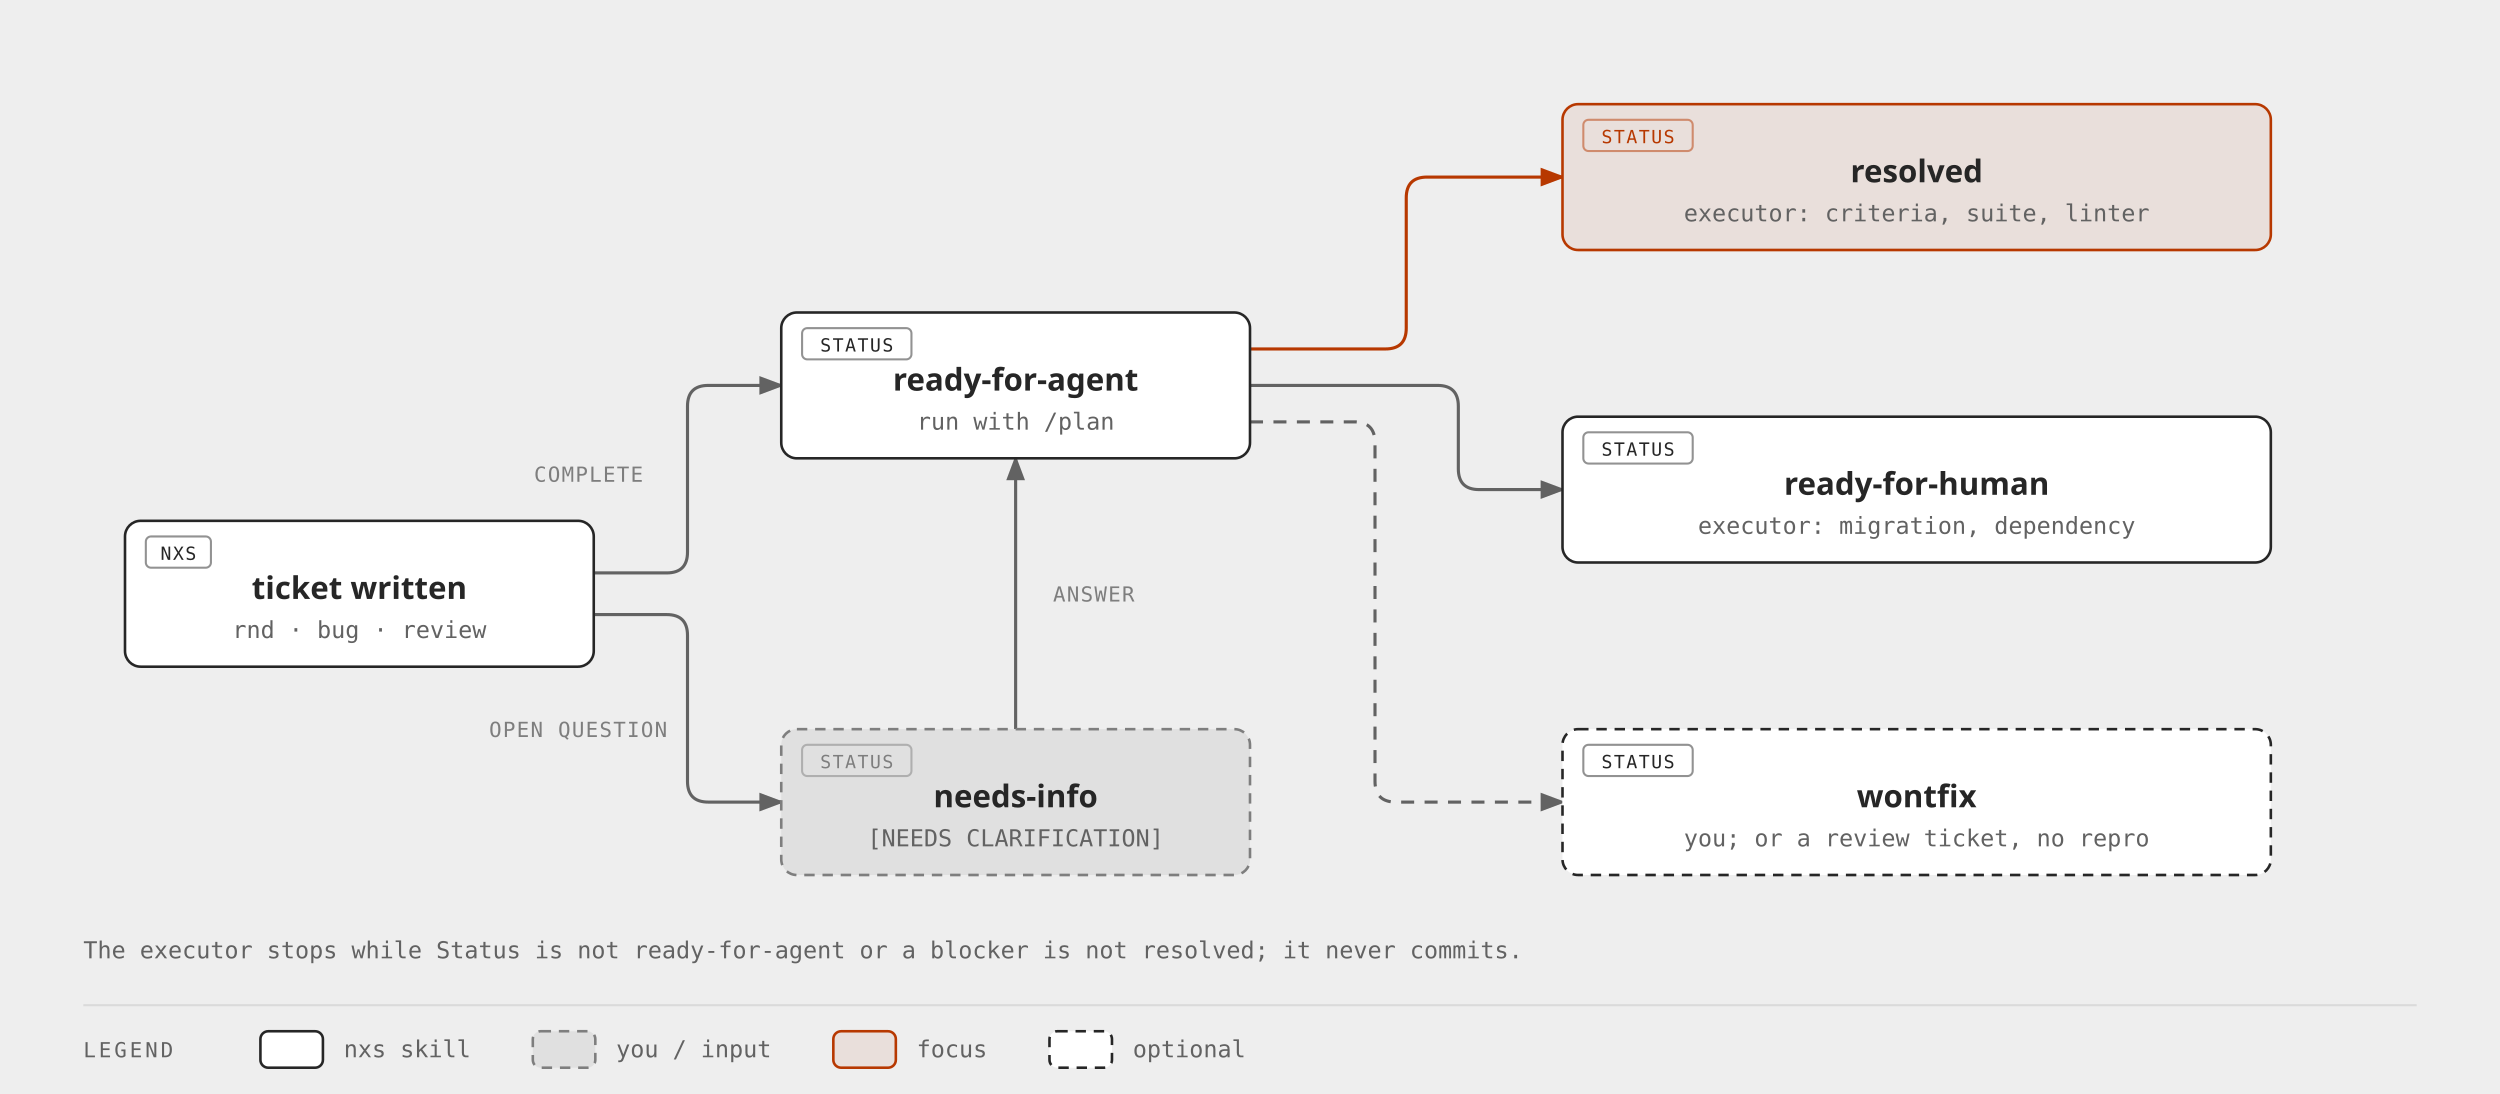
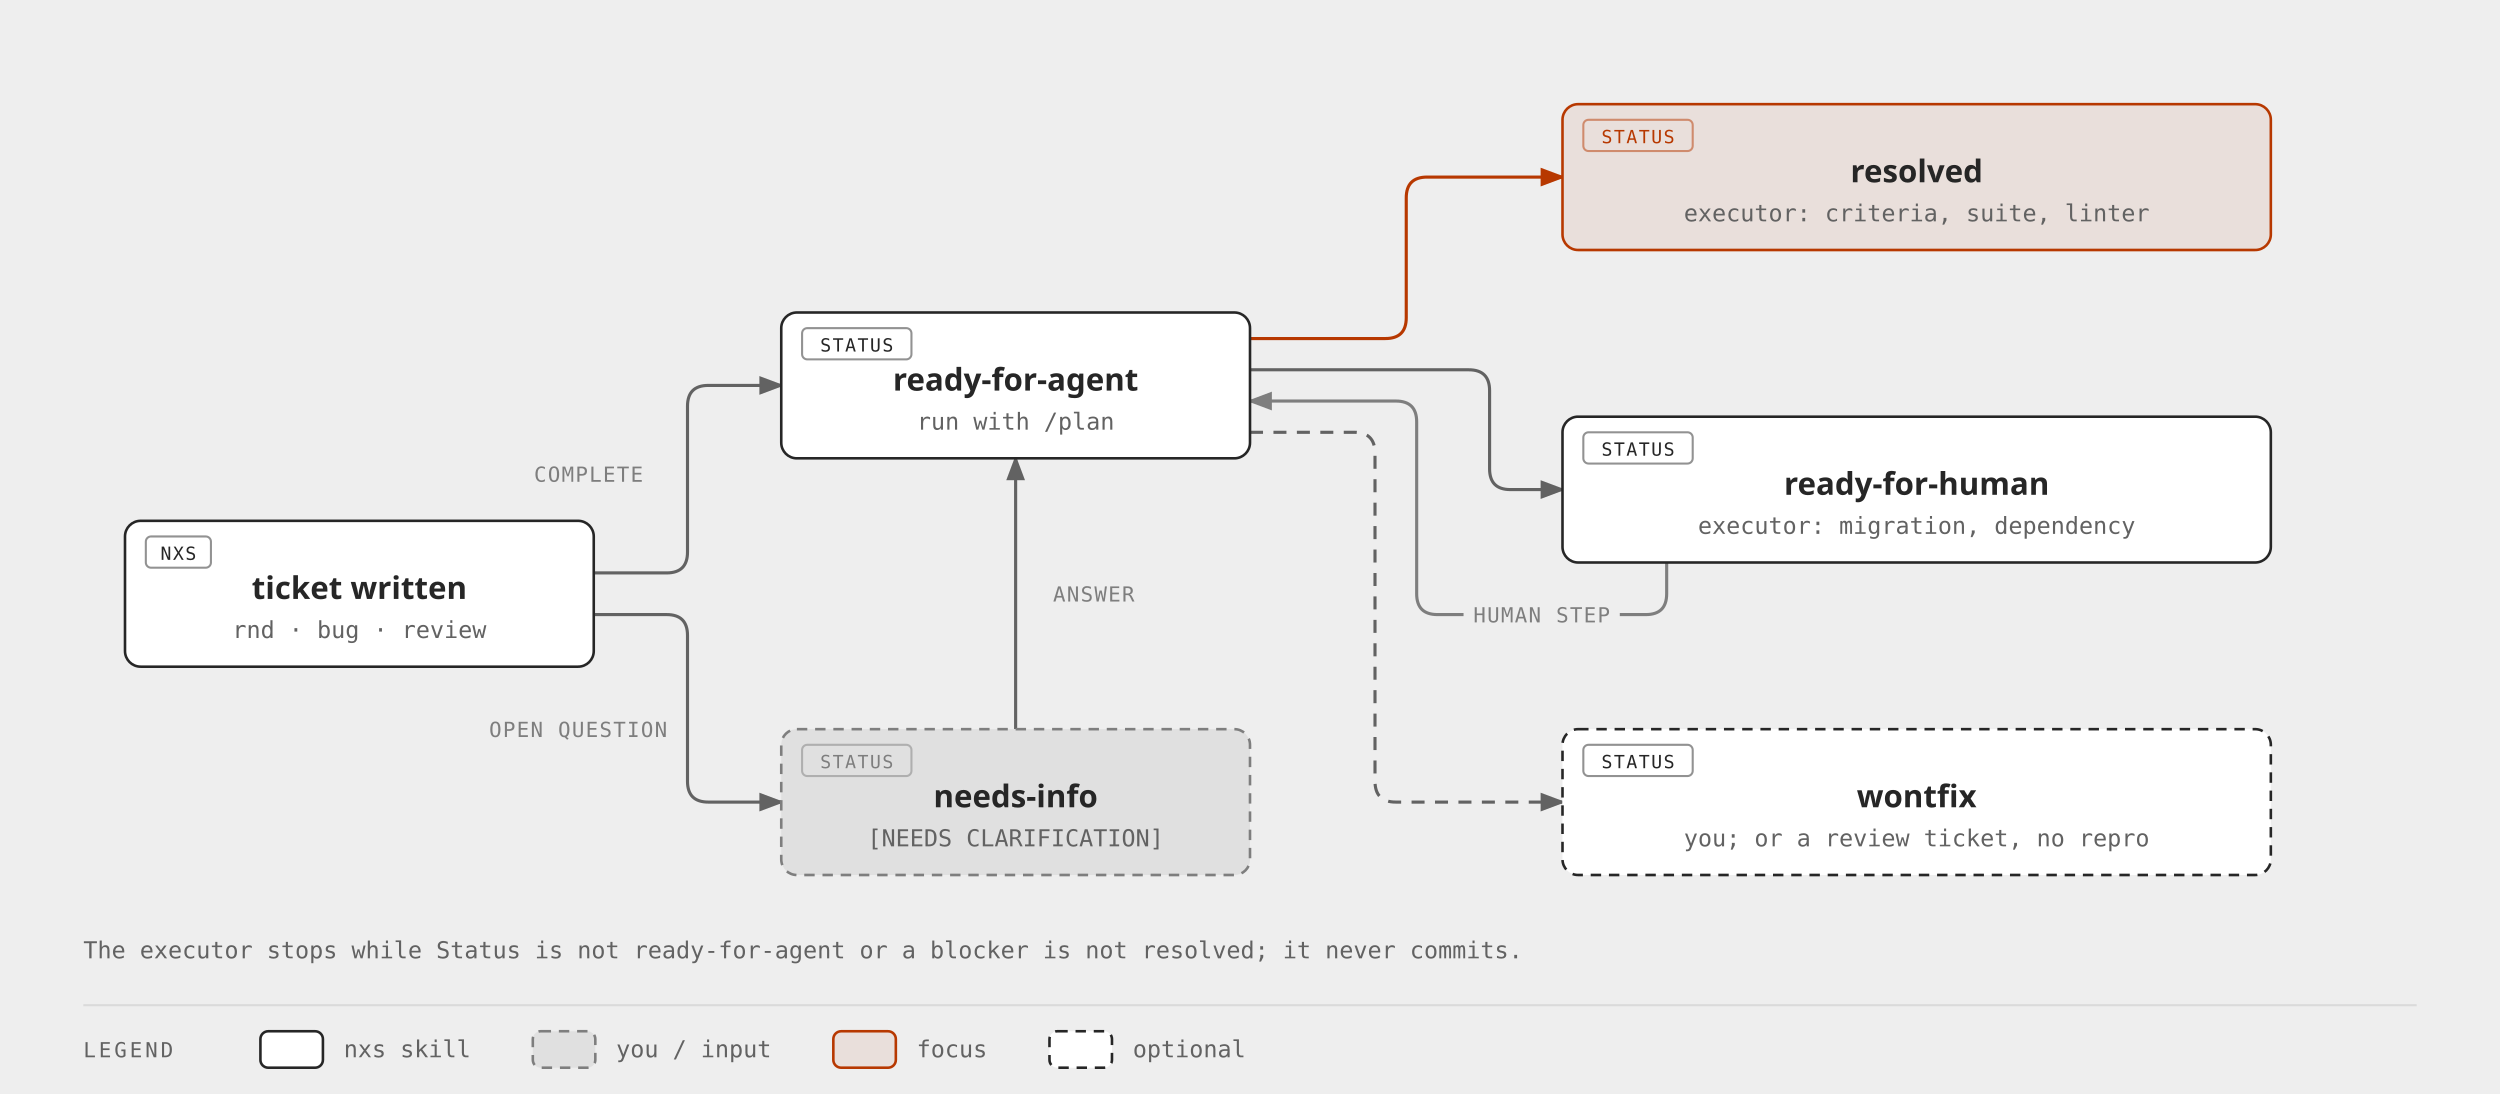
<svg xmlns="http://www.w3.org/2000/svg" viewBox="0 0 960 420" role="img" aria-labelledby="nxs-ticket-status-light-title nxs-ticket-status-light-desc" id="nxs-ticket-status-light-root">
  <defs>
    <marker id="nxs-ticket-status-light-arrow" markerWidth="8" markerHeight="6" refX="7" refY="3" orient="auto">
      <polygon points="0 0, 8 3, 0 6" fill="#626262" />
    </marker>
    <marker id="nxs-ticket-status-light-arrow-accent" markerWidth="8" markerHeight="6" refX="7" refY="3" orient="auto">
      <polygon points="0 0, 8 3, 0 6" fill="#b73800" />
    </marker>
    <marker id="nxs-ticket-status-light-arrow-link" markerWidth="8" markerHeight="6" refX="7" refY="3" orient="auto">
      <polygon points="0 0, 8 3, 0 6" fill="#0061d2" />
    </marker>
    <marker id="nxs-ticket-status-light-arrow-soft" markerWidth="8" markerHeight="6" refX="7" refY="3" orient="auto">
      <polygon points="0 0, 8 3, 0 6" fill="#7e7e7e" />
    </marker>
  </defs>
  <rect width="100%" height="100%" fill="#eeeeee" />
  <path d="M 228 220 L 256 220 Q 264 220 264 212 L 264 156 Q 264 148 272 148 L 300 148" fill="none" stroke="#626262" stroke-width="1.2" marker-end="url(#nxs-ticket-status-light-arrow)" />
  <path d="M 228 236 L 256 236 Q 264 236 264 244 L 264 300 Q 264 308 272 308 L 300 308" fill="none" stroke="#626262" stroke-width="1.2" marker-end="url(#nxs-ticket-status-light-arrow)" />
  <path d="M 390 280 L 390 176" fill="none" stroke="#626262" stroke-width="1.2" marker-end="url(#nxs-ticket-status-light-arrow)" />
-   <path d="M 480 134 L 532 134 Q 540 134 540 126 L 540 76 Q 540 68 548 68 L 600 68" fill="none" stroke="#b73800" stroke-width="1.2" marker-end="url(#nxs-ticket-status-light-arrow-accent)" />
-   <path d="M 480 148 L 552 148 Q 560 148 560 156 L 560 180 Q 560 188 568 188 L 600 188" fill="none" stroke="#626262" stroke-width="1.2" marker-end="url(#nxs-ticket-status-light-arrow)" />
-   <path d="M 480 162 L 520 162 Q 528 162 528 170 L 528 300 Q 528 308 536 308 L 600 308" fill="none" stroke="#626262" stroke-width="1.2" stroke-dasharray="5,4" marker-end="url(#nxs-ticket-status-light-arrow)" />
+   <path d="M 480 130 L 532 130 Q 540 130 540 122 L 540 76 Q 540 68 548 68 L 600 68" fill="none" stroke="#b73800" stroke-width="1.2" marker-end="url(#nxs-ticket-status-light-arrow-accent)" />
+   <path d="M 480 142 L 564 142 Q 572 142 572 150 L 572 180 Q 572 188 580 188 L 600 188" fill="none" stroke="#626262" stroke-width="1.2" marker-end="url(#nxs-ticket-status-light-arrow)" />
+   <path d="M 480 166 L 520 166 Q 528 166 528 174 L 528 300 Q 528 308 536 308 L 600 308" fill="none" stroke="#626262" stroke-width="1.2" stroke-dasharray="5,4" marker-end="url(#nxs-ticket-status-light-arrow)" />
+   <path d="M 640 216 L 640 228 Q 640 236 632 236 L 552 236 Q 544 236 544 228 L 544 162 Q 544 154 536 154 L 480 154" fill="none" stroke="#7e7e7e" stroke-width="1.2" marker-end="url(#nxs-ticket-status-light-arrow-soft)" />
  <rect x="200" y="176" width="52" height="12" rx="2" fill="#eeeeee" />
  <text x="226" y="185" fill="#7e7e7e" font-size="8" font-family="'Geist Mono', ui-monospace, monospace" text-anchor="middle" letter-spacing="0.06em">COMPLETE</text>
  <rect x="182.5" y="274" width="79" height="12" rx="2" fill="#eeeeee" />
  <text x="222" y="283" fill="#7e7e7e" font-size="8" font-family="'Geist Mono', ui-monospace, monospace" text-anchor="middle" letter-spacing="0.06em">OPEN QUESTION</text>
+   <rect x="562" y="230" width="60" height="12" rx="2" fill="#eeeeee" />
+   <text x="592" y="239" fill="#7e7e7e" font-size="8" font-family="'Geist Mono', ui-monospace, monospace" text-anchor="middle" letter-spacing="0.06em">HUMAN STEP</text>
  <rect x="399" y="222" width="42" height="12" rx="2" fill="#eeeeee" />
  <text x="420" y="231" fill="#7e7e7e" font-size="8" font-family="'Geist Mono', ui-monospace, monospace" text-anchor="middle" letter-spacing="0.06em">ANSWER</text>
  <rect x="48" y="200" width="180" height="56" rx="6" fill="#eeeeee" />
  <rect x="48" y="200" width="180" height="56" rx="6" fill="#ffffff" stroke="#262626" stroke-width="1" />
  <rect x="56" y="206" width="25" height="12" rx="2" fill="transparent" stroke="#262626" stroke-opacity="0.5" stroke-width="0.8" />
  <text x="68.5" y="215" fill="#262626" font-size="7" font-family="'Geist Mono', ui-monospace, monospace" text-anchor="middle" letter-spacing="0.08em">NXS</text>
  <text x="138" y="230" fill="#262626" font-size="12" font-weight="600" font-family="'Geist', system-ui, sans-serif" text-anchor="middle">ticket written</text>
  <text x="138" y="245" fill="#626262" font-size="9" font-family="'Geist Mono', ui-monospace, monospace" text-anchor="middle">rnd · bug · review</text>
  <rect x="300" y="120" width="180" height="56" rx="6" fill="#eeeeee" />
  <rect x="300" y="120" width="180" height="56" rx="6" fill="#ffffff" stroke="#262626" stroke-width="1" />
  <rect x="308" y="126" width="42" height="12" rx="2" fill="transparent" stroke="#262626" stroke-opacity="0.5" stroke-width="0.8" />
  <text x="329" y="135" fill="#262626" font-size="7" font-family="'Geist Mono', ui-monospace, monospace" text-anchor="middle" letter-spacing="0.08em">STATUS</text>
  <text x="390" y="150" fill="#262626" font-size="12" font-weight="600" font-family="'Geist', system-ui, sans-serif" text-anchor="middle">ready-for-agent</text>
  <text x="390" y="165" fill="#626262" font-size="9" font-family="'Geist Mono', ui-monospace, monospace" text-anchor="middle">run with /plan</text>
  <rect x="300" y="280" width="180" height="56" rx="6" fill="#eeeeee" />
  <rect x="300" y="280" width="180" height="56" rx="6" fill="rgba(98,98,98,0.1)" stroke="#7e7e7e" stroke-width="1" stroke-dasharray="4,3" />
  <rect x="308" y="286" width="42" height="12" rx="2" fill="transparent" stroke="#7e7e7e" stroke-opacity="0.5" stroke-width="0.8" />
  <text x="329" y="295" fill="#7e7e7e" font-size="7" font-family="'Geist Mono', ui-monospace, monospace" text-anchor="middle" letter-spacing="0.08em">STATUS</text>
  <text x="390" y="310" fill="#262626" font-size="12" font-weight="600" font-family="'Geist', system-ui, sans-serif" text-anchor="middle">needs-info</text>
  <text x="390" y="325" fill="#626262" font-size="9" font-family="'Geist Mono', ui-monospace, monospace" text-anchor="middle">[NEEDS CLARIFICATION]</text>
  <rect x="600" y="40" width="272" height="56" rx="6" fill="#eeeeee" />
  <rect x="600" y="40" width="272" height="56" rx="6" fill="rgba(183,56,0,0.08)" stroke="#b73800" stroke-width="1" />
  <rect x="608" y="46" width="42" height="12" rx="2" fill="transparent" stroke="#b73800" stroke-opacity="0.5" stroke-width="0.8" />
  <text x="629" y="55" fill="#b73800" font-size="7" font-family="'Geist Mono', ui-monospace, monospace" text-anchor="middle" letter-spacing="0.08em">STATUS</text>
  <text x="736" y="70" fill="#262626" font-size="12" font-weight="600" font-family="'Geist', system-ui, sans-serif" text-anchor="middle">resolved</text>
  <text x="736" y="85" fill="#626262" font-size="9" font-family="'Geist Mono', ui-monospace, monospace" text-anchor="middle">executor: criteria, suite, linter</text>
  <rect x="600" y="160" width="272" height="56" rx="6" fill="#eeeeee" />
  <rect x="600" y="160" width="272" height="56" rx="6" fill="#ffffff" stroke="#262626" stroke-width="1" />
  <rect x="608" y="166" width="42" height="12" rx="2" fill="transparent" stroke="#262626" stroke-opacity="0.5" stroke-width="0.8" />
  <text x="629" y="175" fill="#262626" font-size="7" font-family="'Geist Mono', ui-monospace, monospace" text-anchor="middle" letter-spacing="0.08em">STATUS</text>
  <text x="736" y="190" fill="#262626" font-size="12" font-weight="600" font-family="'Geist', system-ui, sans-serif" text-anchor="middle">ready-for-human</text>
  <text x="736" y="205" fill="#626262" font-size="9" font-family="'Geist Mono', ui-monospace, monospace" text-anchor="middle">executor: migration, dependency</text>
  <rect x="600" y="280" width="272" height="56" rx="6" fill="#eeeeee" />
  <rect x="600" y="280" width="272" height="56" rx="6" fill="#ffffff" stroke="#262626" stroke-width="1" stroke-dasharray="4,3" />
  <rect x="608" y="286" width="42" height="12" rx="2" fill="transparent" stroke="#262626" stroke-opacity="0.5" stroke-width="0.8" />
  <text x="629" y="295" fill="#262626" font-size="7" font-family="'Geist Mono', ui-monospace, monospace" text-anchor="middle" letter-spacing="0.08em">STATUS</text>
  <text x="736" y="310" fill="#262626" font-size="12" font-weight="600" font-family="'Geist', system-ui, sans-serif" text-anchor="middle">wontfix</text>
  <text x="736" y="325" fill="#626262" font-size="9" font-family="'Geist Mono', ui-monospace, monospace" text-anchor="middle">you; or a review ticket, no repro</text>
  <text x="32" y="368" fill="#626262" font-size="9" font-family="'Geist Mono', ui-monospace, monospace">The executor stops while Status is not ready-for-agent or a blocker is not resolved; it never commits.</text>
  <line x1="32" y1="386" x2="928" y2="386" stroke="rgba(38,38,38,0.1)" stroke-width="0.8" />
  <text x="32" y="406" fill="#626262" font-size="8" font-family="'Geist Mono', ui-monospace, monospace" letter-spacing="0.14em">LEGEND</text>
  <rect x="100" y="396" width="24" height="14" rx="3" fill="#ffffff" stroke="#262626" stroke-width="1" />
  <text x="132" y="406" fill="#626262" font-size="9" font-family="'Geist Mono', ui-monospace, monospace">nxs skill</text>
  <rect x="204.6" y="396" width="24" height="14" rx="3" fill="rgba(98,98,98,0.1)" stroke="#7e7e7e" stroke-width="1" stroke-dasharray="4,3" />
  <text x="236.6" y="406" fill="#626262" font-size="9" font-family="'Geist Mono', ui-monospace, monospace">you / input</text>
  <rect x="320.0" y="396" width="24" height="14" rx="3" fill="rgba(183,56,0,0.08)" stroke="#b73800" stroke-width="1" />
  <text x="352.0" y="406" fill="#626262" font-size="9" font-family="'Geist Mono', ui-monospace, monospace">focus</text>
  <rect x="403.0" y="396" width="24" height="14" rx="3" fill="#ffffff" stroke="#262626" stroke-width="1" stroke-dasharray="4,3" />
  <text x="435.0" y="406" fill="#626262" font-size="9" font-family="'Geist Mono', ui-monospace, monospace">optional</text>
</svg>
